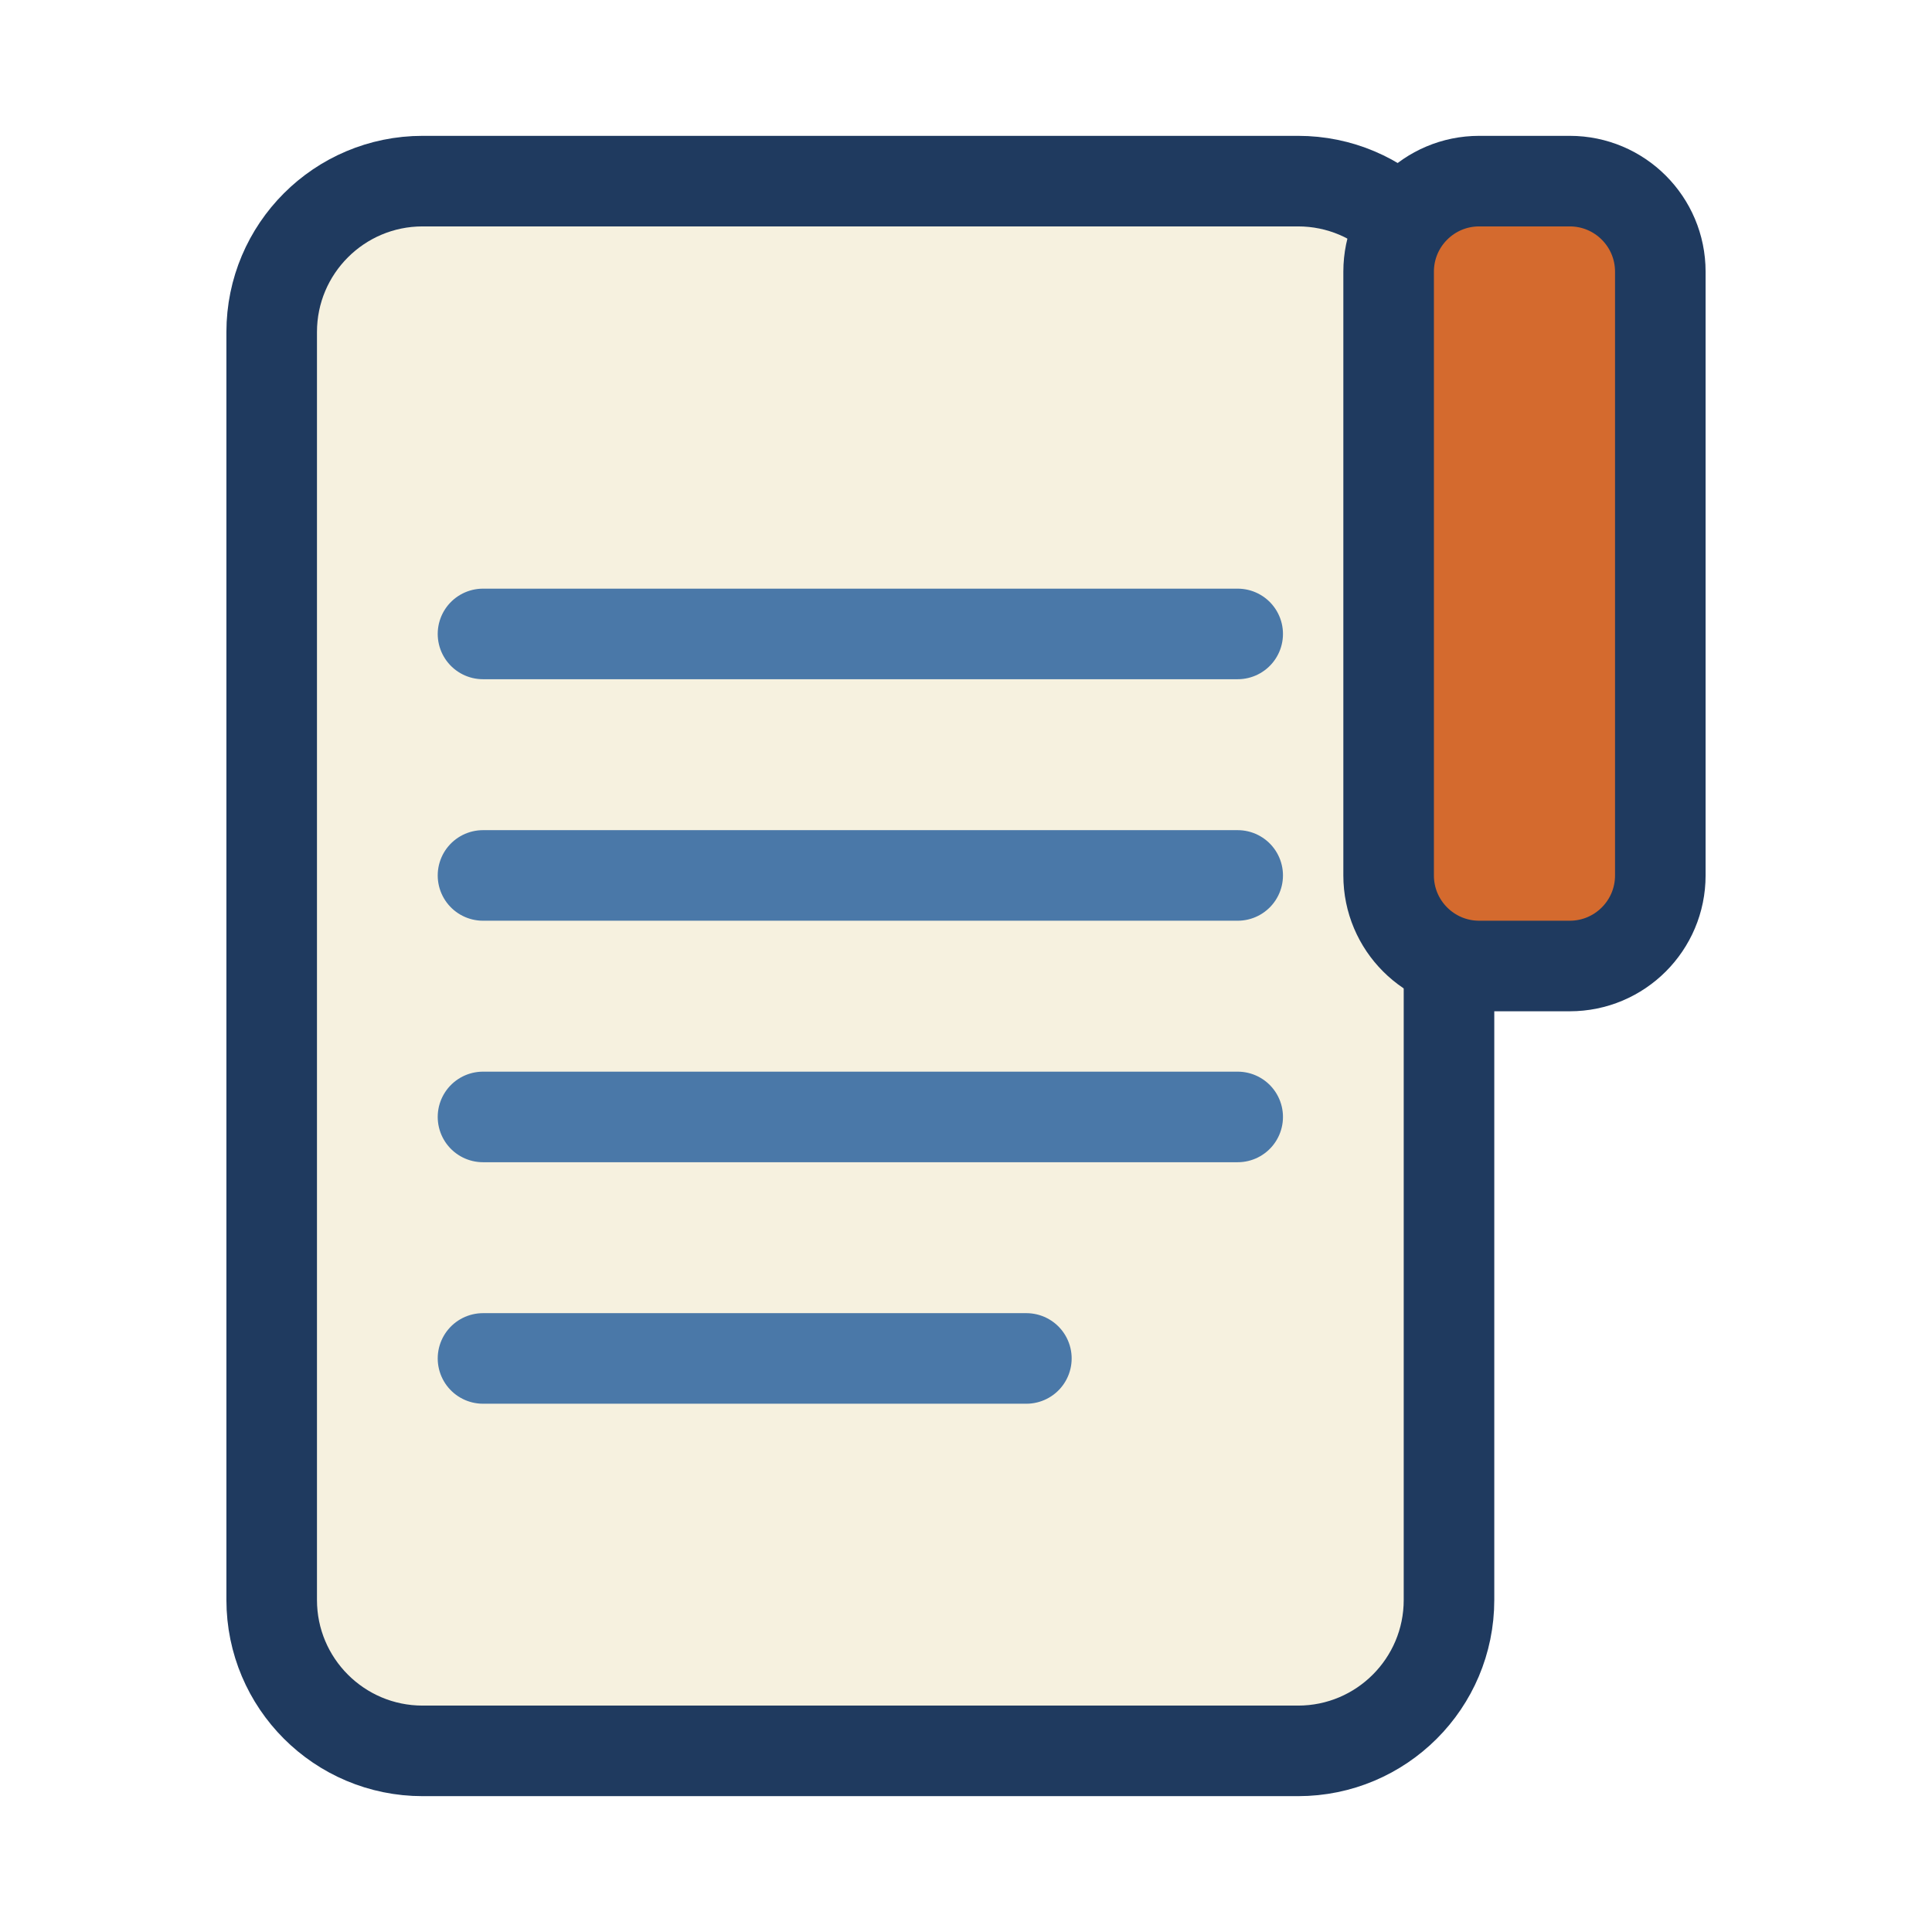
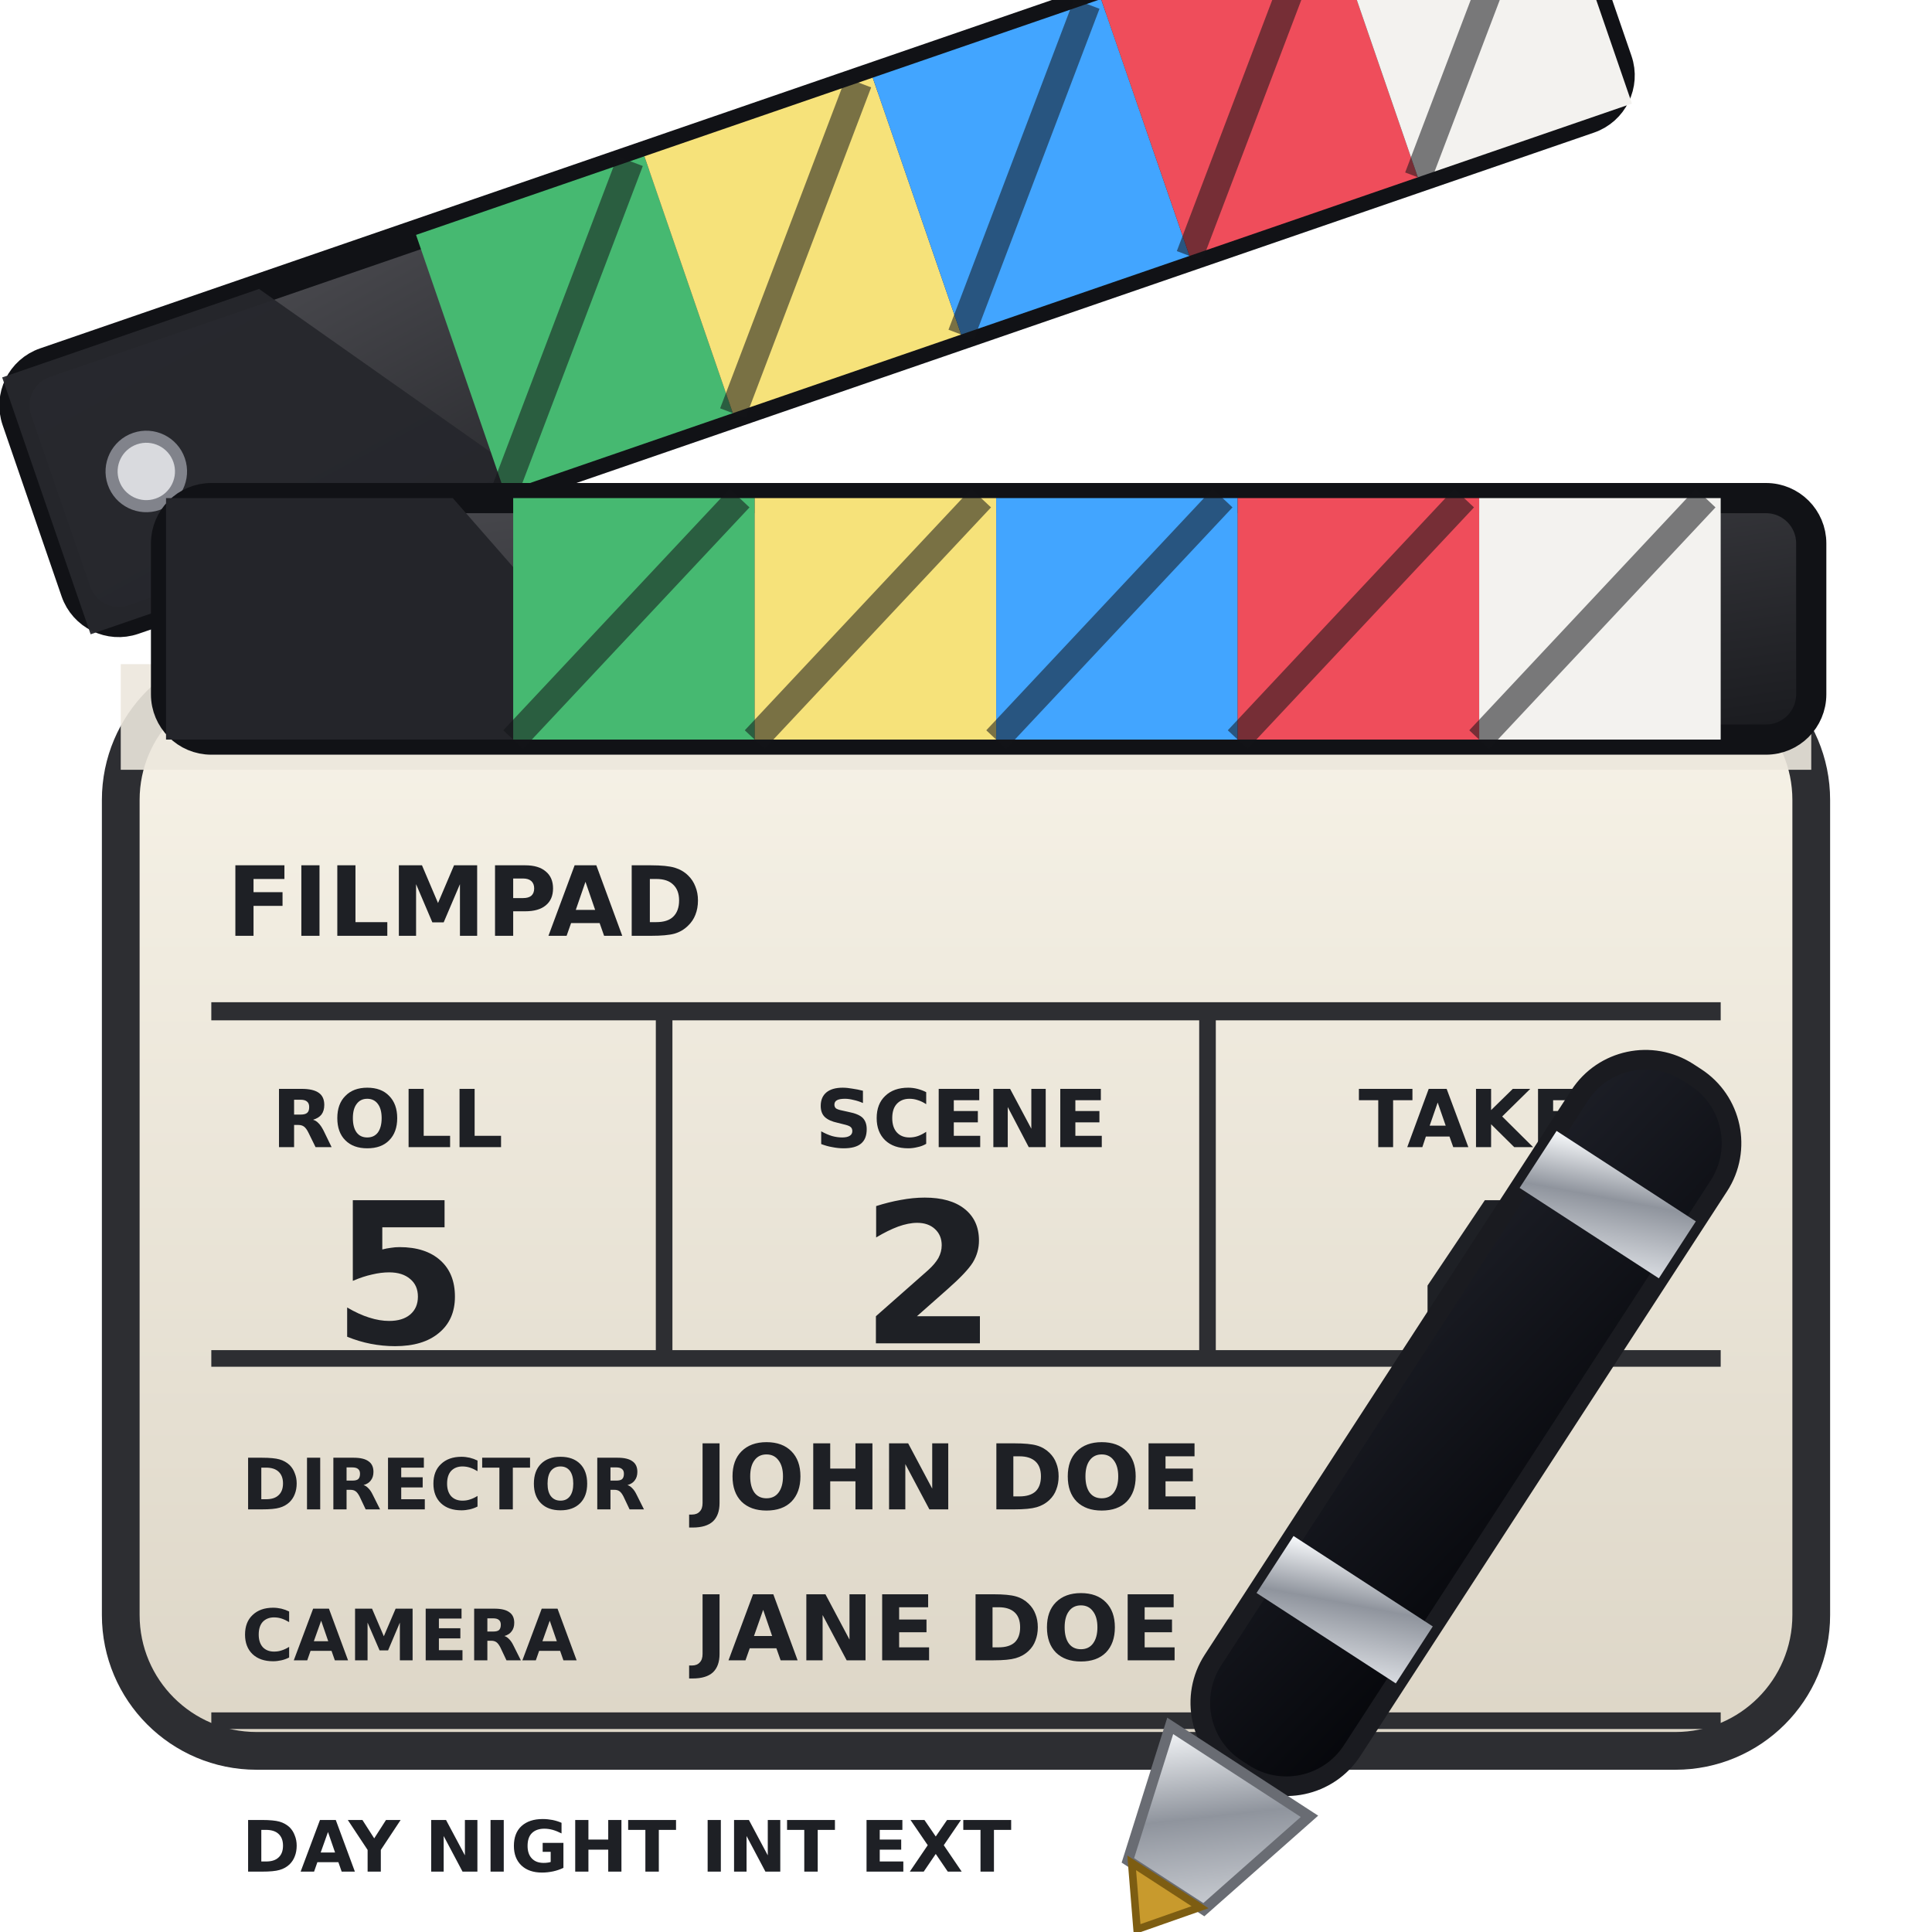
<svg xmlns="http://www.w3.org/2000/svg" viewBox="0 0 128 128" role="img" aria-labelledby="title">
-   <rect x="18" y="12" width="78" height="104" rx="10" fill="#f6f1df" stroke="#1f3a5f" stroke-width="6" />
-   <rect x="92" y="12" width="18" height="52" rx="6" fill="#d46a2e" stroke="#1f3a5f" stroke-width="6" />
-   <line x1="32" y1="42" x2="82" y2="42" stroke="#4a78a8" stroke-width="6" stroke-linecap="round" />
-   <line x1="32" y1="58" x2="82" y2="58" stroke="#4a78a8" stroke-width="6" stroke-linecap="round" />
-   <line x1="32" y1="74" x2="82" y2="74" stroke="#4a78a8" stroke-width="6" stroke-linecap="round" />
-   <line x1="32" y1="90" x2="68" y2="90" stroke="#4a78a8" stroke-width="6" stroke-linecap="round" />
+   <defs>
+     <linearGradient id="bodyShade" x1="0" y1="0" x2="0" y2="1">
+       <stop offset="0" stop-color="#f7f3e8" />
+       <stop offset="1" stop-color="#ddd6c7" />
+     </linearGradient>
+     <linearGradient id="clapperShade" x1="0" y1="0" x2="1" y2="1">
+       <stop offset="0" stop-color="#4c4c51" />
+       <stop offset="1" stop-color="#191a1e" />
+     </linearGradient>
+     <linearGradient id="penBody" x1="0" y1="0" x2="1" y2="1">
+       <stop offset="0" stop-color="#1d1f27" />
+       <stop offset="1" stop-color="#05060a" />
+     </linearGradient>
+     <linearGradient id="metal" x1="0" y1="0" x2="1" y2="1">
+       <stop offset="0" stop-color="#f8fafc" />
+       <stop offset="0.45" stop-color="#8f949d" />
+       <stop offset="1" stop-color="#d8dbe0" />
+     </linearGradient>
+   </defs>
+   <g transform="translate(6 6)">
+     <rect x="2" y="38" width="112" height="72" rx="9" fill="url(#bodyShade)" stroke="#2d2e32" stroke-width="2.5" />
+     <rect x="2" y="38" width="112" height="7" fill="#ece7dd" opacity="0.9" />
+     <g transform="rotate(-19 18 33)">
+       <rect x="0" y="12" width="108" height="18" rx="3" fill="url(#clapperShade)" stroke="#111216" stroke-width="2" />
+       <polygon points="0,12 18,12 31,30 0,30" fill="#26272c" opacity="0.95" />
+       <rect x="29" y="12" width="16" height="18" fill="#46b971" />
+       <rect x="45" y="12" width="16" height="18" fill="#f6e27a" />
+       <rect x="61" y="12" width="16" height="18" fill="#42a5ff" />
+       <rect x="77" y="12" width="16" height="18" fill="#ef4d5b" />
+       <rect x="93" y="12" width="15" height="18" fill="#f3f2ef" />
+       <line x1="44" y1="12" x2="29" y2="30" stroke="#131418" stroke-width="1.8" opacity="0.55" />
+       <line x1="60" y1="12" x2="45" y2="30" stroke="#131418" stroke-width="1.8" opacity="0.55" />
+       <line x1="76" y1="12" x2="61" y2="30" stroke="#131418" stroke-width="1.8" opacity="0.55" />
+       <line x1="92" y1="12" x2="77" y2="30" stroke="#131418" stroke-width="1.8" opacity="0.55" />
+       <line x1="108" y1="12" x2="93" y2="30" stroke="#131418" stroke-width="1.8" opacity="0.55" />
+       <circle cx="7" cy="21" r="2.3" fill="#d9dade" stroke="#81838b" stroke-width="0.8" />
+     </g>
+     <rect x="5" y="27" width="109" height="16" rx="3" fill="url(#clapperShade)" stroke="#111216" stroke-width="2" />
+     <polygon points="5,27 24,27 38,43 5,43" fill="#24252a" />
+     <rect x="28" y="27" width="16" height="16" fill="#46b971" />
+     <rect x="44" y="27" width="16" height="16" fill="#f6e27a" />
+     <rect x="60" y="27" width="16" height="16" fill="#42a5ff" />
+     <rect x="76" y="27" width="16" height="16" fill="#ef4d5b" />
+     <rect x="92" y="27" width="16" height="16" fill="#f3f2ef" />
+     <line x1="43" y1="27" x2="28" y2="43" stroke="#131418" stroke-width="1.8" opacity="0.55" />
+     <line x1="59" y1="27" x2="44" y2="43" stroke="#131418" stroke-width="1.8" opacity="0.55" />
+     <line x1="75" y1="27" x2="60" y2="43" stroke="#131418" stroke-width="1.8" opacity="0.55" />
+     <line x1="91" y1="27" x2="76" y2="43" stroke="#131418" stroke-width="1.8" opacity="0.55" />
+     <line x1="107" y1="27" x2="92" y2="43" stroke="#131418" stroke-width="1.8" opacity="0.55" />
+     <g fill="#1e2025" font-family="DejaVu Sans, Arial, sans-serif" font-weight="700">
+       <text x="9" y="56" font-size="6.4">FILMPAD</text>
+       <line x1="8" y1="61" x2="108" y2="61" stroke="#2d2e32" stroke-width="1.2" />
+       <line x1="38" y1="61" x2="38" y2="84" stroke="#2d2e32" stroke-width="1.1" />
+       <line x1="74" y1="61" x2="74" y2="84" stroke="#2d2e32" stroke-width="1.1" />
+       <line x1="8" y1="84" x2="108" y2="84" stroke="#2d2e32" stroke-width="1.1" />
+       <text x="12" y="70" font-size="5.3">ROLL</text>
+       <text x="48" y="70" font-size="5.3">SCENE</text>
+       <text x="84" y="70" font-size="5.3">TAKE</text>
+       <text x="16" y="83" font-size="13">5</text>
+       <text x="51" y="83" font-size="13">2</text>
+       <text x="88" y="83" font-size="13">4</text>
+       <text x="10" y="94" font-size="4.7">DIRECTOR</text>
+       <text x="40" y="94" font-size="6">JOHN DOE</text>
+       <text x="10" y="104" font-size="4.7">CAMERA</text>
+       <text x="40" y="104" font-size="6">JANE DOE</text>
+       <line x1="8" y1="108" x2="108" y2="108" stroke="#2d2e32" stroke-width="1.1" />
+       <text x="10" y="118" font-size="4.7">DAY NIGHT INT EXT</text>
+     </g>
+     <g transform="rotate(33 88 94)">
+       <rect x="82" y="60" width="11" height="55" rx="5.2" fill="url(#penBody)" stroke="#1a1b20" stroke-width="1.3" />
+       <rect x="82" y="68" width="11" height="4.5" fill="url(#metal)" />
+       <rect x="82" y="100" width="11" height="4.5" fill="url(#metal)" />
+       <polygon points="82,115 93,115 90.5,124 84.5,124" fill="url(#metal)" stroke="#696c73" stroke-width="0.7" />
+       <polygon points="84.8,124 90.2,124 87.5,127.5" fill="#c89a2d" stroke="#7d5d12" stroke-width="0.5" />
+     </g>
+   </g>
</svg>
